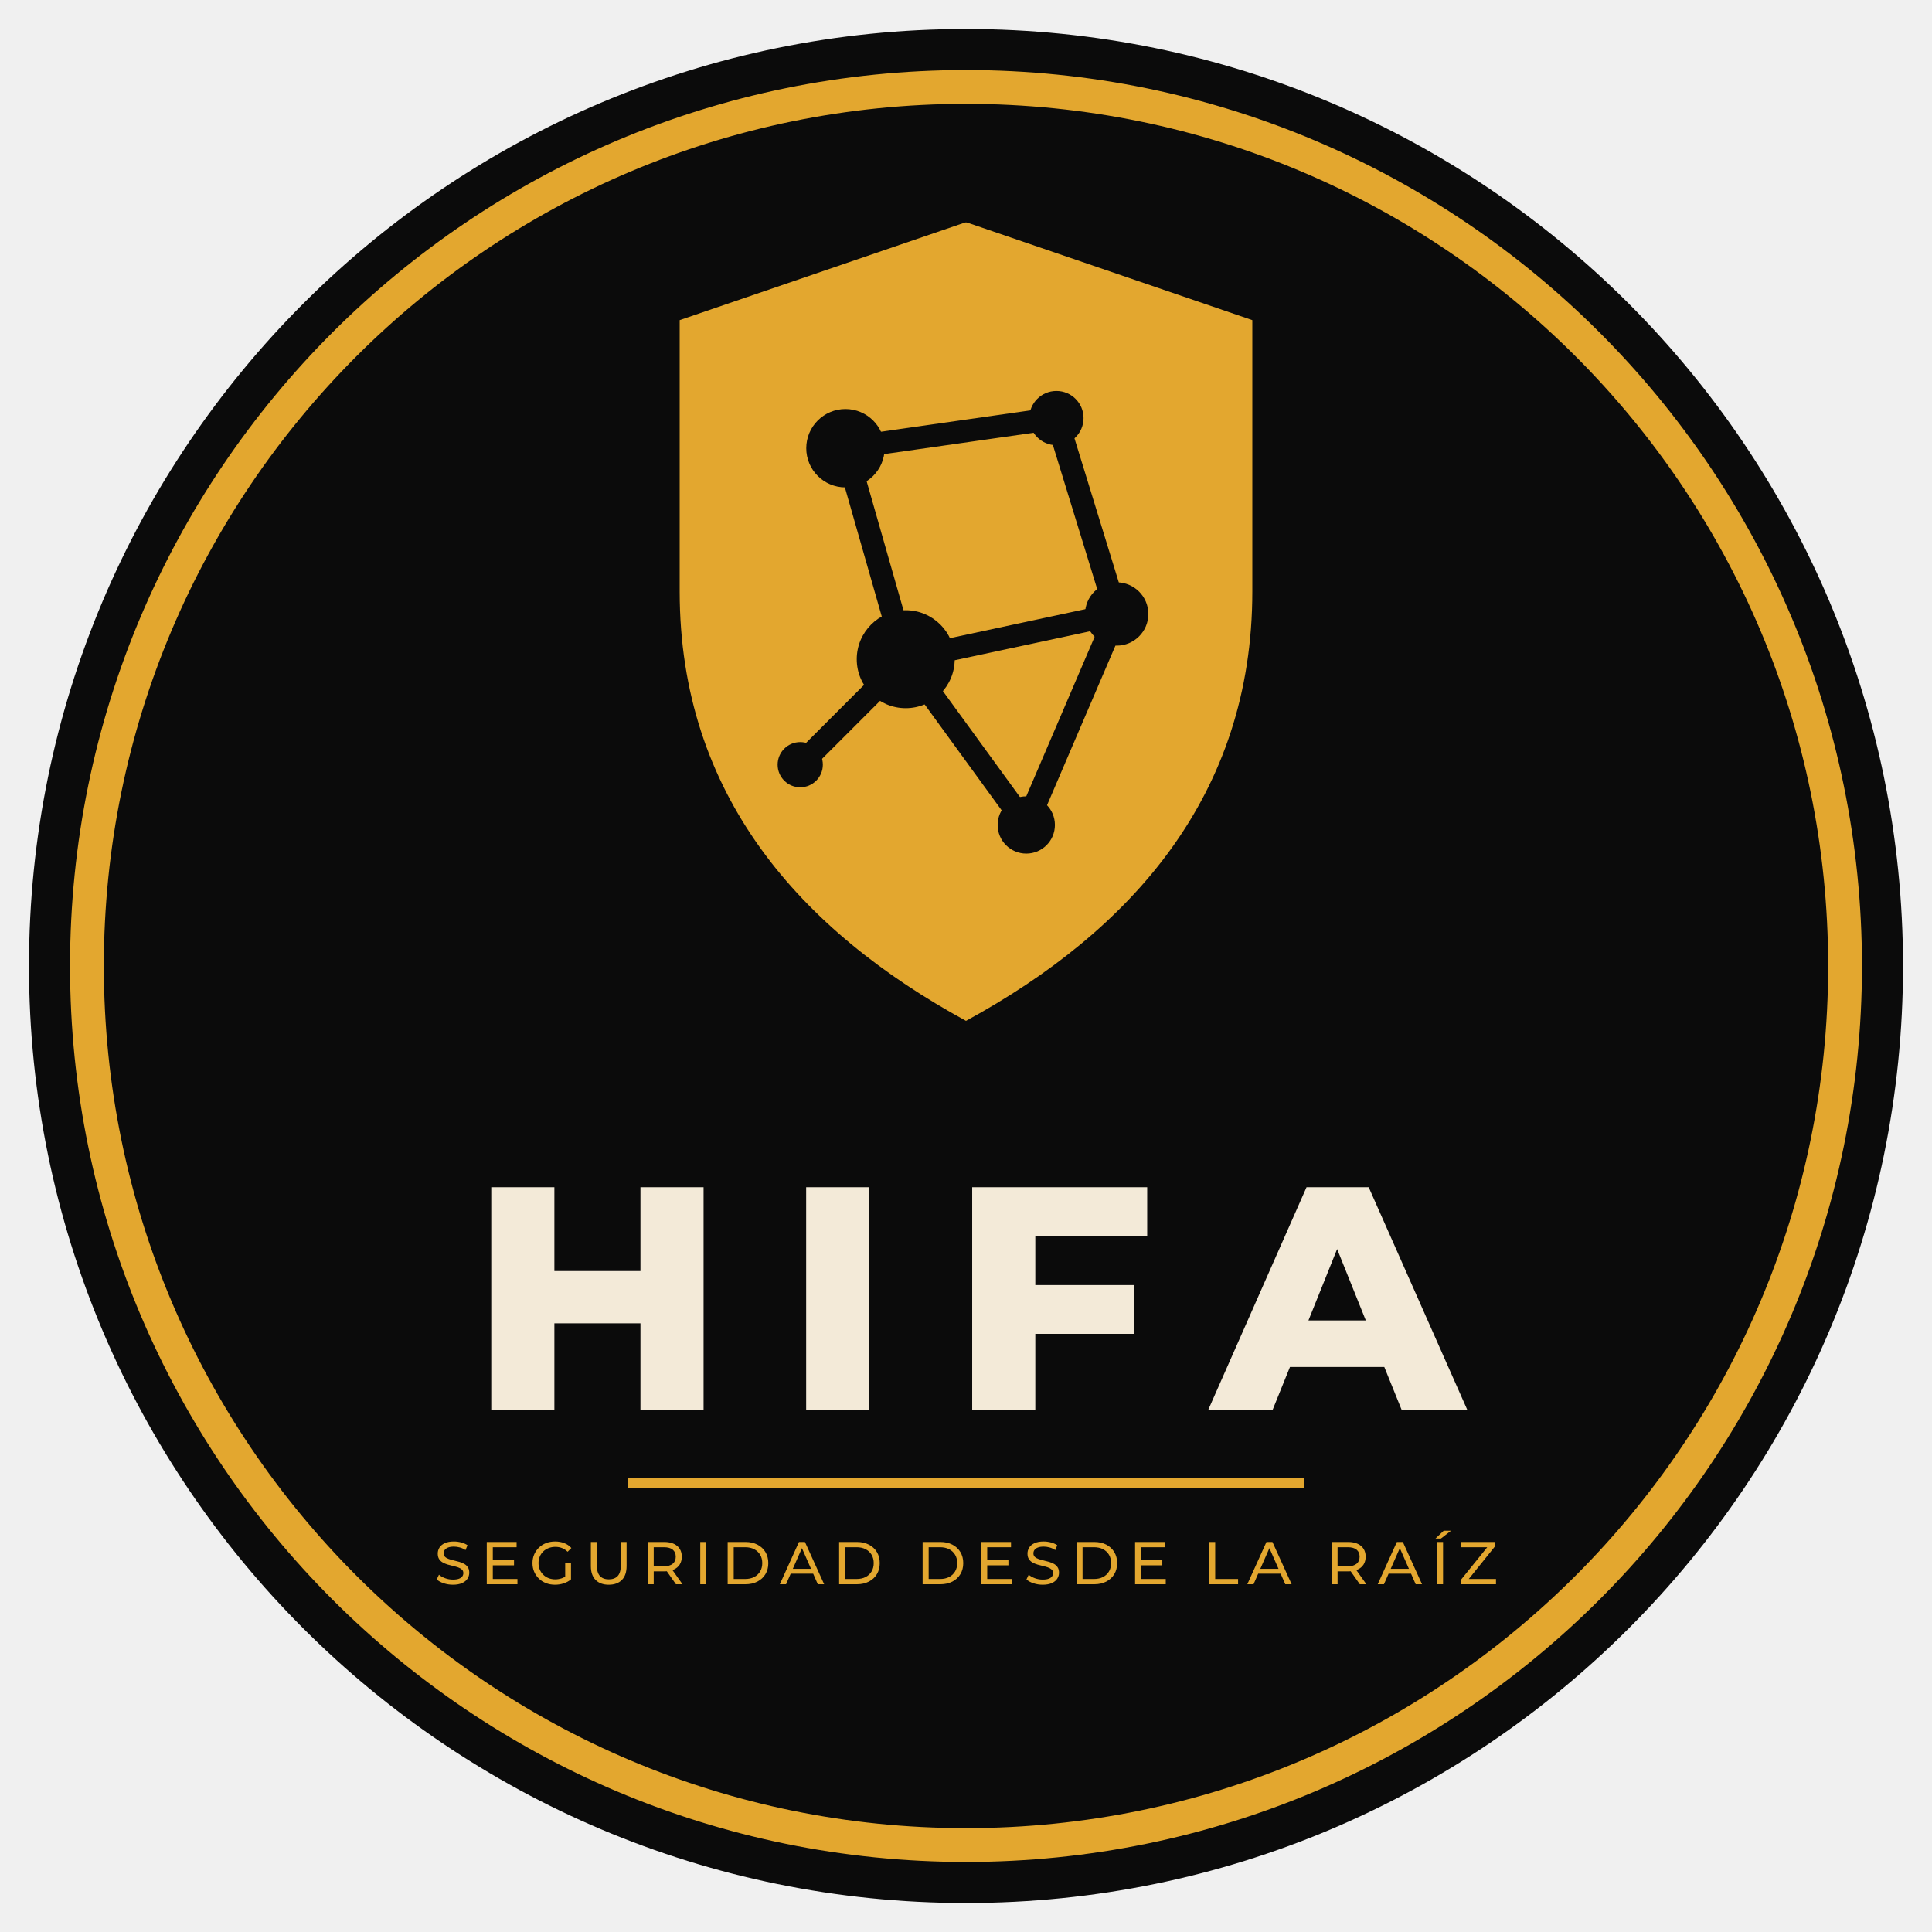
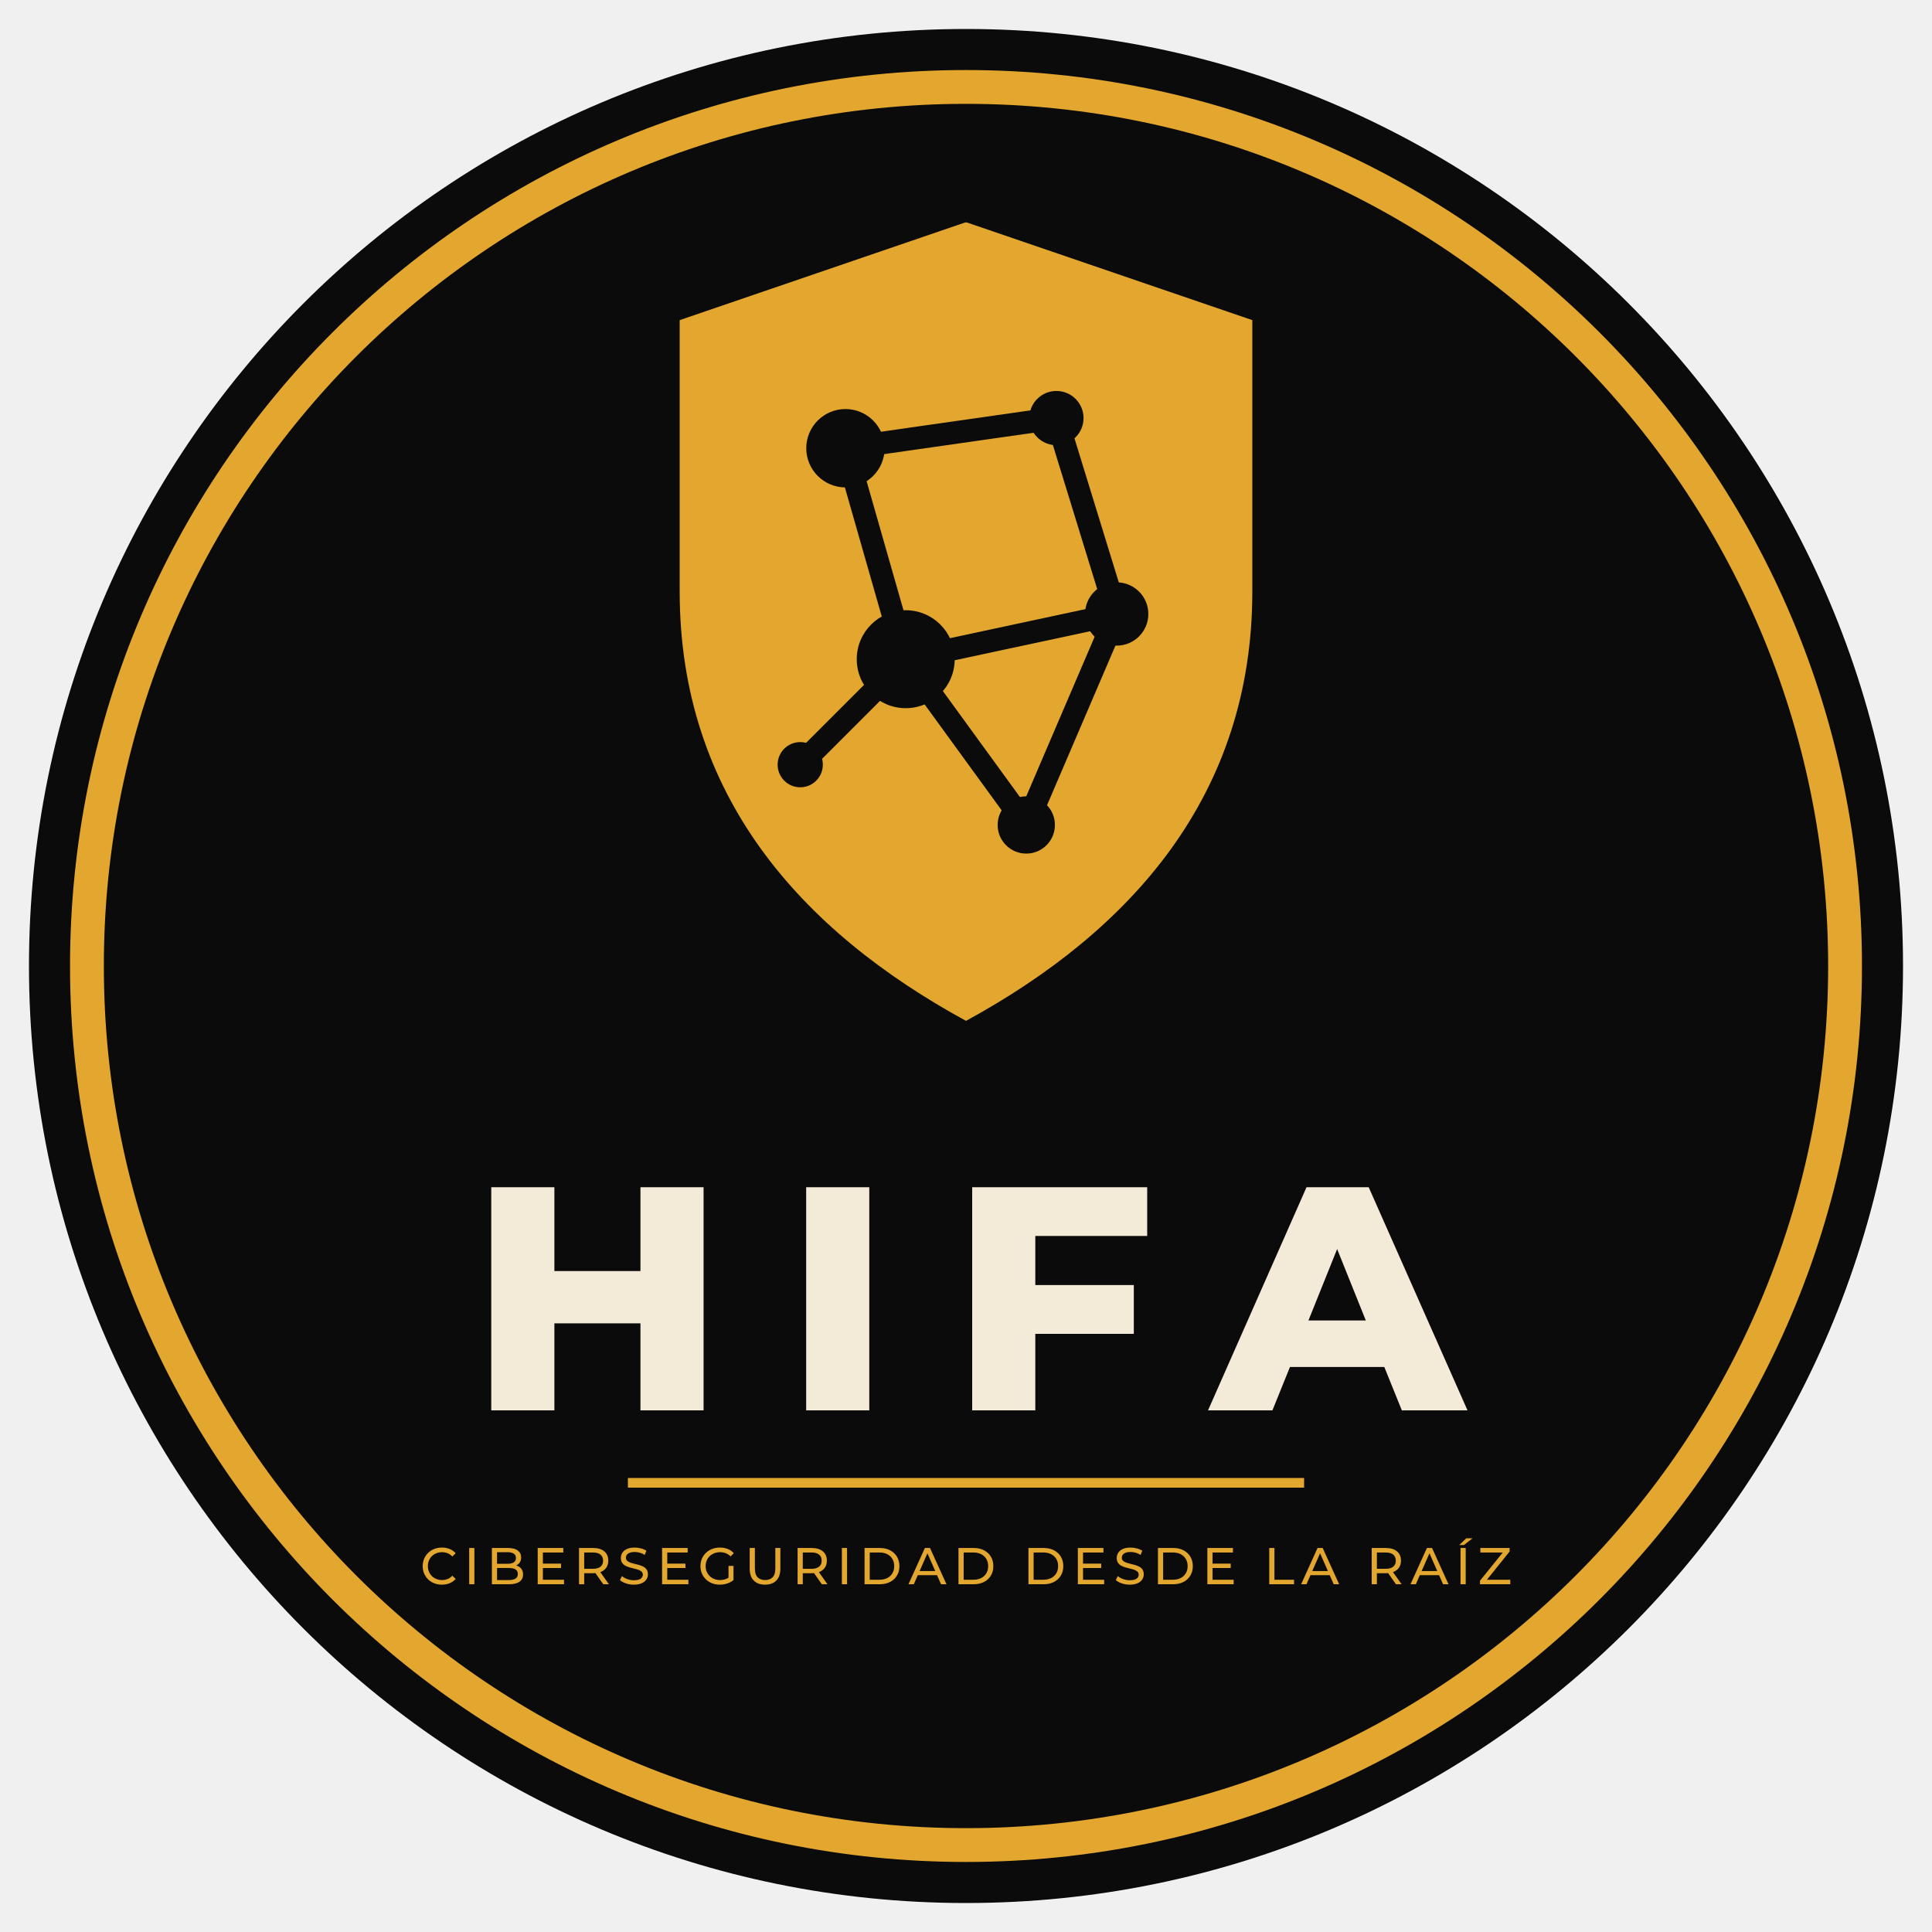
- <svg xmlns="http://www.w3.org/2000/svg" viewBox="0 0 400 400" width="400" height="400" role="img" aria-label="HIFA, seguridad desde la raíz">
+ <svg xmlns="http://www.w3.org/2000/svg" viewBox="0 0 400 400" width="400" height="400" role="img" aria-label="HIFA, ciberseguridad desde la raíz">
  <circle cx="200" cy="200" r="194" fill="#0B0B0B" />
  <circle cx="200" cy="200" r="182" fill="none" stroke="#E3A72F" stroke-width="7" />
  <g transform="translate(122 46) scale(1.56)">
    <defs>
      <mask id="e" maskUnits="userSpaceOnUse" x="0" y="0" width="100" height="110">
        <rect width="100" height="110" fill="#fff" />
        <g fill="none" stroke="#000" stroke-width="3" stroke-linecap="round">
          <path d="M34 30 L62 26" />
          <path d="M62 26 L70 52" />
          <path d="M34 30 L42 58" />
          <path d="M70 52 L42 58" />
          <path d="M42 58 L58 80" />
          <path d="M42 58 L28 72" />
          <path d="M70 52 L58 80" />
        </g>
        <circle cx="34" cy="30" r="5.2" fill="#000" />
        <circle cx="62" cy="26" r="3.6" fill="#000" />
        <circle cx="70" cy="52" r="4.2" fill="#000" />
        <circle cx="42" cy="58" r="6.5" fill="#000" />
        <circle cx="58" cy="80" r="3.8" fill="#000" />
        <circle cx="28" cy="72" r="3.0" fill="#000" />
      </mask>
    </defs>
    <path d="M50 0 L88 13 V49 C88 76 72 94 50 106 C28 94 12 76 12 49 V13 Z" fill="#E3A72F" mask="url(#e)" />
  </g>
  <path d="M132.599 292.0V273.982H114.779V292.0H101.711V245.8H114.779V263.158H132.599V245.8H145.667V292.0ZM166.907 292.0V245.8H179.975V292.0ZM201.281 292.0V245.8H237.515V255.898H214.349V266.062H234.743V276.16H214.349V292.0ZM250.109 292.0 270.503 245.8H283.373L303.833 292.0H290.237L286.607 283.024H267.071L263.441 292.0ZM282.779 273.388 276.839 258.604 270.899 273.388Z" fill="#F3EAD8" />
  <rect x="130" y="306" width="140" height="2" fill="#E3A72F" />
-   <path d="M93.769 328.1Q92.769 328.1 91.856 327.794Q90.944 327.488 90.419 327.0L90.881 326.025Q91.381 326.462 92.156 326.75Q92.931 327.038 93.769 327.038Q94.531 327.038 95.006 326.863Q95.481 326.688 95.706 326.381Q95.931 326.075 95.931 325.688Q95.931 325.238 95.638 324.962Q95.344 324.688 94.875 324.519Q94.406 324.35 93.844 324.225Q93.281 324.1 92.713 323.931Q92.144 323.762 91.675 323.5Q91.206 323.238 90.919 322.794Q90.631 322.35 90.631 321.65Q90.631 320.975 90.987 320.406Q91.344 319.837 92.088 319.494Q92.831 319.15 93.981 319.15Q94.744 319.15 95.494 319.35Q96.244 319.55 96.794 319.925L96.381 320.925Q95.819 320.55 95.194 320.381Q94.569 320.212 93.981 320.212Q93.244 320.212 92.769 320.4Q92.294 320.587 92.075 320.9Q91.856 321.212 91.856 321.6Q91.856 322.062 92.15 322.337Q92.444 322.613 92.912 322.775Q93.381 322.938 93.944 323.069Q94.506 323.2 95.075 323.362Q95.644 323.525 96.112 323.788Q96.581 324.05 96.869 324.488Q97.156 324.925 97.156 325.613Q97.156 326.275 96.794 326.844Q96.431 327.413 95.675 327.756Q94.919 328.1 93.769 328.1ZM100.781 328.0V319.25H106.956V320.337H102.031V323.025H106.419V324.087H102.031V326.913H107.131V328.0ZM114.906 328.1Q113.894 328.1 113.044 327.769Q112.194 327.438 111.569 326.831Q110.944 326.225 110.594 325.413Q110.244 324.6 110.244 323.625Q110.244 322.65 110.594 321.837Q110.944 321.025 111.575 320.419Q112.206 319.812 113.056 319.481Q113.906 319.15 114.931 319.15Q115.969 319.15 116.831 319.487Q117.694 319.825 118.294 320.5L117.519 321.275Q116.981 320.75 116.35 320.506Q115.719 320.262 114.981 320.262Q114.231 320.262 113.588 320.512Q112.944 320.762 112.475 321.212Q112.006 321.663 111.75 322.281Q111.494 322.9 111.494 323.625Q111.494 324.337 111.75 324.956Q112.006 325.575 112.475 326.031Q112.944 326.488 113.581 326.738Q114.219 326.988 114.969 326.988Q115.669 326.988 116.319 326.762Q116.681 326.637 117.019 326.425V323.575H118.219V326.988Q117.569 327.538 116.7 327.819Q115.831 328.1 114.906 328.1ZM126.031 328.1Q124.306 328.1 123.319 327.113Q122.331 326.125 122.331 324.225V319.25H123.581V324.175Q123.581 325.637 124.225 326.312Q124.869 326.988 126.044 326.988Q127.231 326.988 127.875 326.312Q128.519 325.637 128.519 324.175V319.25H129.731V324.225Q129.731 326.125 128.75 327.113Q127.769 328.1 126.031 328.1ZM134.094 328.0V319.25H137.506Q139.206 319.25 140.181 320.056Q141.156 320.863 141.156 322.3Q141.156 323.25 140.719 323.931Q140.281 324.613 139.469 324.975Q139.356 325.025 139.231 325.075L141.306 328.0H139.944L138.056 325.312Q137.794 325.337 137.506 325.337H135.344V328.0ZM135.344 324.275H137.469Q138.669 324.275 139.287 323.756Q139.906 323.238 139.906 322.3Q139.906 321.363 139.287 320.85Q138.669 320.337 137.469 320.337H135.344ZM144.981 328.0V319.25H146.231V328.0ZM150.656 328.0V319.25H154.344Q155.744 319.25 156.812 319.8Q157.881 320.35 158.475 321.337Q159.069 322.325 159.069 323.625Q159.069 324.925 158.475 325.913Q157.881 326.9 156.812 327.45Q155.744 328.0 154.344 328.0ZM151.906 326.913H154.269Q155.356 326.913 156.15 326.5Q156.944 326.087 157.381 325.344Q157.819 324.6 157.819 323.625Q157.819 322.637 157.381 321.9Q156.944 321.163 156.15 320.75Q155.356 320.337 154.269 320.337H151.906ZM161.456 328.0 165.419 319.25H166.656L170.631 328.0H169.319L168.356 325.812H163.706L162.744 328.0ZM167.919 324.812 166.031 320.525 164.144 324.812ZM173.731 328.0V319.25H177.419Q178.819 319.25 179.887 319.8Q180.956 320.35 181.55 321.337Q182.144 322.325 182.144 323.625Q182.144 324.925 181.55 325.913Q180.956 326.9 179.887 327.45Q178.819 328.0 177.419 328.0ZM174.981 326.913H177.344Q178.431 326.913 179.225 326.5Q180.019 326.087 180.456 325.344Q180.894 324.6 180.894 323.625Q180.894 322.637 180.456 321.9Q180.019 321.163 179.225 320.75Q178.431 320.337 177.344 320.337H174.981ZM191.019 328.0V319.25H194.706Q196.106 319.25 197.175 319.8Q198.244 320.35 198.837 321.337Q199.431 322.325 199.431 323.625Q199.431 324.925 198.837 325.913Q198.244 326.9 197.175 327.45Q196.106 328.0 194.706 328.0ZM192.269 326.913H194.631Q195.719 326.913 196.512 326.5Q197.306 326.087 197.744 325.344Q198.181 324.6 198.181 323.625Q198.181 322.637 197.744 321.9Q197.306 321.163 196.512 320.75Q195.719 320.337 194.631 320.337H192.269ZM203.144 328.0V319.25H209.319V320.337H204.394V323.025H208.781V324.087H204.394V326.913H209.494V328.0ZM215.869 328.1Q214.869 328.1 213.956 327.794Q213.044 327.488 212.519 327.0L212.981 326.025Q213.481 326.462 214.256 326.75Q215.031 327.038 215.869 327.038Q216.631 327.038 217.106 326.863Q217.581 326.688 217.806 326.381Q218.031 326.075 218.031 325.688Q218.031 325.238 217.738 324.962Q217.444 324.688 216.975 324.519Q216.506 324.35 215.944 324.225Q215.381 324.1 214.812 323.931Q214.244 323.762 213.775 323.5Q213.306 323.238 213.019 322.794Q212.731 322.35 212.731 321.65Q212.731 320.975 213.087 320.406Q213.444 319.837 214.188 319.494Q214.931 319.15 216.081 319.15Q216.844 319.15 217.594 319.35Q218.344 319.55 218.894 319.925L218.481 320.925Q217.919 320.55 217.294 320.381Q216.669 320.212 216.081 320.212Q215.344 320.212 214.869 320.4Q214.394 320.587 214.175 320.9Q213.956 321.212 213.956 321.6Q213.956 322.062 214.25 322.337Q214.544 322.613 215.012 322.775Q215.481 322.938 216.044 323.069Q216.606 323.2 217.175 323.362Q217.744 323.525 218.213 323.788Q218.681 324.05 218.969 324.488Q219.256 324.925 219.256 325.613Q219.256 326.275 218.894 326.844Q218.531 327.413 217.775 327.756Q217.019 328.1 215.869 328.1ZM222.881 328.0V319.25H226.569Q227.969 319.25 229.037 319.8Q230.106 320.35 230.7 321.337Q231.294 322.325 231.294 323.625Q231.294 324.925 230.7 325.913Q230.106 326.9 229.037 327.45Q227.969 328.0 226.569 328.0ZM224.131 326.913H226.494Q227.581 326.913 228.375 326.5Q229.169 326.087 229.606 325.344Q230.044 324.6 230.044 323.625Q230.044 322.637 229.606 321.9Q229.169 321.163 228.375 320.75Q227.581 320.337 226.494 320.337H224.131ZM235.006 328.0V319.25H241.181V320.337H236.256V323.025H240.644V324.087H236.256V326.913H241.356V328.0ZM250.344 328.0V319.25H251.594V326.913H256.331V328.0ZM258.244 328.0 262.206 319.25H263.444L267.419 328.0H266.106L265.144 325.812H260.494L259.531 328.0ZM264.706 324.812 262.819 320.525 260.931 324.812ZM275.681 328.0V319.25H279.094Q280.794 319.25 281.769 320.056Q282.744 320.863 282.744 322.3Q282.744 323.25 282.306 323.931Q281.869 324.613 281.056 324.975Q280.944 325.025 280.819 325.075L282.894 328.0H281.531L279.644 325.312Q279.381 325.337 279.094 325.337H276.931V328.0ZM276.931 324.275H279.056Q280.256 324.275 280.875 323.756Q281.494 323.238 281.494 322.3Q281.494 321.363 280.875 320.85Q280.256 320.337 279.056 320.337H276.931ZM285.244 328.0 289.206 319.25H290.444L294.419 328.0H293.106L292.144 325.812H287.494L286.531 328.0ZM291.706 324.812 289.819 320.525 287.931 324.812ZM297.519 328.0V319.25H298.769V328.0ZM297.206 318.538 298.906 316.913H300.431L298.331 318.538ZM302.419 328.0V327.15L307.919 320.337H302.506V319.25H309.569V320.1L304.094 326.913H309.731V328.0Z" fill="#E3A72F" />
+   <path d="M91.481 328.086Q90.624 328.086 89.9 327.802Q89.176 327.518 88.646 326.998Q88.115 326.478 87.815 325.781Q87.515 325.084 87.515 324.248Q87.515 323.411 87.815 322.715Q88.115 322.018 88.651 321.498Q89.187 320.978 89.911 320.694Q90.634 320.409 91.492 320.409Q92.361 320.409 93.095 320.704Q93.829 320.999 94.344 321.578L93.647 322.254Q93.218 321.803 92.682 321.583Q92.146 321.364 91.535 321.364Q90.902 321.364 90.361 321.578Q89.82 321.793 89.423 322.178Q89.026 322.564 88.806 323.095Q88.587 323.626 88.587 324.248Q88.587 324.869 88.806 325.4Q89.026 325.931 89.423 326.317Q89.82 326.703 90.361 326.917Q90.902 327.132 91.535 327.132Q92.146 327.132 92.682 326.912Q93.218 326.692 93.647 326.231L94.344 326.906Q93.829 327.485 93.095 327.786Q92.361 328.086 91.481 328.086ZM97.142 328.0V320.495H98.214V328.0ZM101.838 328.0V320.495H105.204Q106.502 320.495 107.198 321.015Q107.895 321.535 107.895 322.436Q107.895 323.047 107.622 323.465Q107.349 323.883 106.888 324.108Q106.888 324.108 106.877 324.108Q107.059 324.162 107.22 324.237Q107.713 324.462 108.003 324.896Q108.292 325.33 108.292 325.974Q108.292 326.939 107.568 327.469Q106.845 328.0 105.419 328.0ZM102.91 327.132H105.376Q106.266 327.132 106.737 326.831Q107.209 326.531 107.209 325.888Q107.209 325.234 106.737 324.934Q106.266 324.634 105.376 324.634H102.91ZM102.91 323.765H105.108Q105.923 323.765 106.373 323.465Q106.823 323.165 106.823 322.564Q106.823 321.964 106.373 321.664Q105.923 321.364 105.108 321.364H102.91ZM111.326 328.0V320.495H116.622V321.428H112.398V323.733H116.161V324.644H112.398V327.067H116.772V328.0ZM119.881 328.0V320.495H122.808Q124.266 320.495 125.103 321.187Q125.939 321.878 125.939 323.111Q125.939 323.926 125.564 324.51Q125.188 325.095 124.492 325.406Q124.395 325.448 124.288 325.491L126.068 328.0H124.899L123.28 325.695Q123.055 325.716 122.808 325.716H120.954V328.0ZM120.954 324.805H122.776Q123.805 324.805 124.336 324.36Q124.867 323.915 124.867 323.111Q124.867 322.307 124.336 321.868Q123.805 321.428 122.776 321.428H120.954ZM131.235 328.086Q130.377 328.086 129.595 327.823Q128.812 327.56 128.362 327.142L128.759 326.306Q129.187 326.681 129.852 326.928Q130.517 327.174 131.235 327.174Q131.889 327.174 132.296 327.024Q132.704 326.874 132.897 326.612Q133.09 326.349 133.09 326.017Q133.09 325.631 132.838 325.395Q132.586 325.159 132.184 325.014Q131.782 324.869 131.299 324.762Q130.817 324.655 130.329 324.51Q129.841 324.366 129.439 324.14Q129.037 323.915 128.791 323.535Q128.544 323.154 128.544 322.554Q128.544 321.975 128.85 321.487Q129.155 320.999 129.793 320.704Q130.431 320.409 131.417 320.409Q132.071 320.409 132.715 320.581Q133.358 320.753 133.83 321.074L133.476 321.932Q132.993 321.61 132.457 321.466Q131.921 321.321 131.417 321.321Q130.785 321.321 130.377 321.482Q129.97 321.642 129.782 321.91Q129.595 322.178 129.595 322.511Q129.595 322.907 129.847 323.143Q130.099 323.379 130.501 323.519Q130.903 323.658 131.385 323.771Q131.868 323.883 132.355 324.022Q132.843 324.162 133.245 324.387Q133.647 324.612 133.894 324.987Q134.141 325.363 134.141 325.952Q134.141 326.52 133.83 327.008Q133.519 327.496 132.87 327.791Q132.221 328.086 131.235 328.086ZM137.078 328.0V320.495H142.374V321.428H138.15V323.733H141.913V324.644H138.15V327.067H142.524V328.0ZM149.021 328.086Q148.153 328.086 147.424 327.802Q146.695 327.518 146.159 326.998Q145.623 326.478 145.323 325.781Q145.022 325.084 145.022 324.248Q145.022 323.411 145.323 322.715Q145.623 322.018 146.164 321.498Q146.706 320.978 147.435 320.694Q148.164 320.409 149.043 320.409Q149.933 320.409 150.672 320.699Q151.412 320.988 151.927 321.567L151.262 322.232Q150.801 321.782 150.26 321.573Q149.718 321.364 149.086 321.364Q148.442 321.364 147.89 321.578Q147.338 321.793 146.936 322.178Q146.534 322.564 146.314 323.095Q146.094 323.626 146.094 324.248Q146.094 324.859 146.314 325.389Q146.534 325.92 146.936 326.311Q147.338 326.703 147.885 326.917Q148.432 327.132 149.075 327.132Q149.675 327.132 150.233 326.939Q150.544 326.831 150.833 326.649V324.205H151.862V327.132Q151.305 327.603 150.56 327.845Q149.815 328.086 149.021 328.086ZM158.392 328.086Q156.912 328.086 156.065 327.239Q155.218 326.392 155.218 324.762V320.495H156.29V324.719Q156.29 325.974 156.842 326.553Q157.394 327.132 158.402 327.132Q159.421 327.132 159.973 326.553Q160.525 325.974 160.525 324.719V320.495H161.565V324.762Q161.565 326.392 160.723 327.239Q159.882 328.086 158.392 328.086ZM165.135 328.0V320.495H168.062Q169.52 320.495 170.356 321.187Q171.193 321.878 171.193 323.111Q171.193 323.926 170.817 324.51Q170.442 325.095 169.745 325.406Q169.649 325.448 169.541 325.491L171.321 328.0H170.153L168.534 325.695Q168.309 325.716 168.062 325.716H166.207V328.0ZM166.207 324.805H168.03Q169.059 324.805 169.59 324.36Q170.12 323.915 170.12 323.111Q170.12 322.307 169.59 321.868Q169.059 321.428 168.03 321.428H166.207ZM174.302 328.0V320.495H175.374V328.0ZM178.997 328.0V320.495H182.16Q183.361 320.495 184.278 320.967Q185.194 321.439 185.703 322.286Q186.213 323.133 186.213 324.248Q186.213 325.363 185.703 326.21Q185.194 327.057 184.278 327.528Q183.361 328.0 182.16 328.0ZM180.07 327.067H182.096Q183.029 327.067 183.709 326.713Q184.39 326.36 184.765 325.722Q185.141 325.084 185.141 324.248Q185.141 323.401 184.765 322.768Q184.39 322.136 183.709 321.782Q183.029 321.428 182.096 321.428H180.07ZM188.089 328.0 191.487 320.495H192.549L195.958 328.0H194.832L194.007 326.124H190.019L189.193 328.0ZM193.632 325.266 192.013 321.589 190.394 325.266ZM198.445 328.0V320.495H201.608Q202.809 320.495 203.726 320.967Q204.642 321.439 205.151 322.286Q205.661 323.133 205.661 324.248Q205.661 325.363 205.151 326.21Q204.642 327.057 203.726 327.528Q202.809 328.0 201.608 328.0ZM199.518 327.067H201.544Q202.477 327.067 203.157 326.713Q203.838 326.36 204.213 325.722Q204.589 325.084 204.589 324.248Q204.589 323.401 204.213 322.768Q203.838 322.136 203.157 321.782Q202.477 321.428 201.544 321.428H199.518ZM212.93 328.0V320.495H216.092Q217.293 320.495 218.21 320.967Q219.126 321.439 219.636 322.286Q220.145 323.133 220.145 324.248Q220.145 325.363 219.636 326.21Q219.126 327.057 218.21 327.528Q217.293 328.0 216.092 328.0ZM214.002 327.067H216.028Q216.961 327.067 217.642 326.713Q218.322 326.36 218.698 325.722Q219.073 325.084 219.073 324.248Q219.073 323.401 218.698 322.768Q218.322 322.136 217.642 321.782Q216.961 321.428 216.028 321.428H214.002ZM223.157 328.0V320.495H228.454V321.428H224.23V323.733H227.993V324.644H224.23V327.067H228.604V328.0ZM233.9 328.086Q233.042 328.086 232.26 327.823Q231.477 327.56 231.027 327.142L231.423 326.306Q231.852 326.681 232.517 326.928Q233.182 327.174 233.9 327.174Q234.554 327.174 234.961 327.024Q235.369 326.874 235.562 326.612Q235.755 326.349 235.755 326.017Q235.755 325.631 235.503 325.395Q235.251 325.159 234.849 325.014Q234.447 324.869 233.964 324.762Q233.482 324.655 232.994 324.51Q232.506 324.366 232.104 324.14Q231.702 323.915 231.456 323.535Q231.209 323.154 231.209 322.554Q231.209 321.975 231.515 321.487Q231.82 320.999 232.458 320.704Q233.096 320.409 234.082 320.409Q234.736 320.409 235.38 320.581Q236.023 320.753 236.494 321.074L236.141 321.932Q235.658 321.61 235.122 321.466Q234.586 321.321 234.082 321.321Q233.45 321.321 233.042 321.482Q232.635 321.642 232.447 321.91Q232.26 322.178 232.26 322.511Q232.26 322.907 232.512 323.143Q232.764 323.379 233.166 323.519Q233.568 323.658 234.05 323.771Q234.533 323.883 235.02 324.022Q235.508 324.162 235.91 324.387Q236.312 324.612 236.559 324.987Q236.805 325.363 236.805 325.952Q236.805 326.52 236.494 327.008Q236.184 327.496 235.535 327.791Q234.886 328.086 233.9 328.086ZM239.743 328.0V320.495H242.906Q244.106 320.495 245.023 320.967Q245.94 321.439 246.449 322.286Q246.958 323.133 246.958 324.248Q246.958 325.363 246.449 326.21Q245.94 327.057 245.023 327.528Q244.106 328.0 242.906 328.0ZM240.815 327.067H242.841Q243.774 327.067 244.455 326.713Q245.136 326.36 245.511 325.722Q245.886 325.084 245.886 324.248Q245.886 323.401 245.511 322.768Q245.136 322.136 244.455 321.782Q243.774 321.428 242.841 321.428H240.815ZM249.971 328.0V320.495H255.267V321.428H251.043V323.733H254.806V324.644H251.043V327.067H255.417V328.0ZM262.783 328.0V320.495H263.855V327.067H267.918V328.0ZM269.387 328.0 272.785 320.495H273.847L277.256 328.0H276.13L275.305 326.124H271.317L270.491 328.0ZM274.93 325.266 273.311 321.589 271.692 325.266ZM284 328.0V320.495H286.926Q288.384 320.495 289.221 321.187Q290.057 321.878 290.057 323.111Q290.057 323.926 289.682 324.51Q289.306 325.095 288.61 325.406Q288.513 325.448 288.406 325.491L290.186 328.0H289.017L287.398 325.695Q287.173 325.716 286.926 325.716H285.072V328.0ZM285.072 324.805H286.894Q287.923 324.805 288.454 324.36Q288.985 323.915 288.985 323.111Q288.985 322.307 288.454 321.868Q287.923 321.428 286.894 321.428H285.072ZM292.03 328.0 295.428 320.495H296.49L299.899 328.0H298.773L297.948 326.124H293.959L293.134 328.0ZM297.572 325.266 295.954 321.589 294.335 325.266ZM302.386 328.0V320.495H303.458V328.0ZM302.118 319.884 303.576 318.49H304.884L303.083 319.884ZM306.417 328.0V327.271L311.135 321.428H306.492V320.495H312.55V321.224L307.854 327.067H312.689V328.0Z" fill="#E3A72F" />
</svg>
